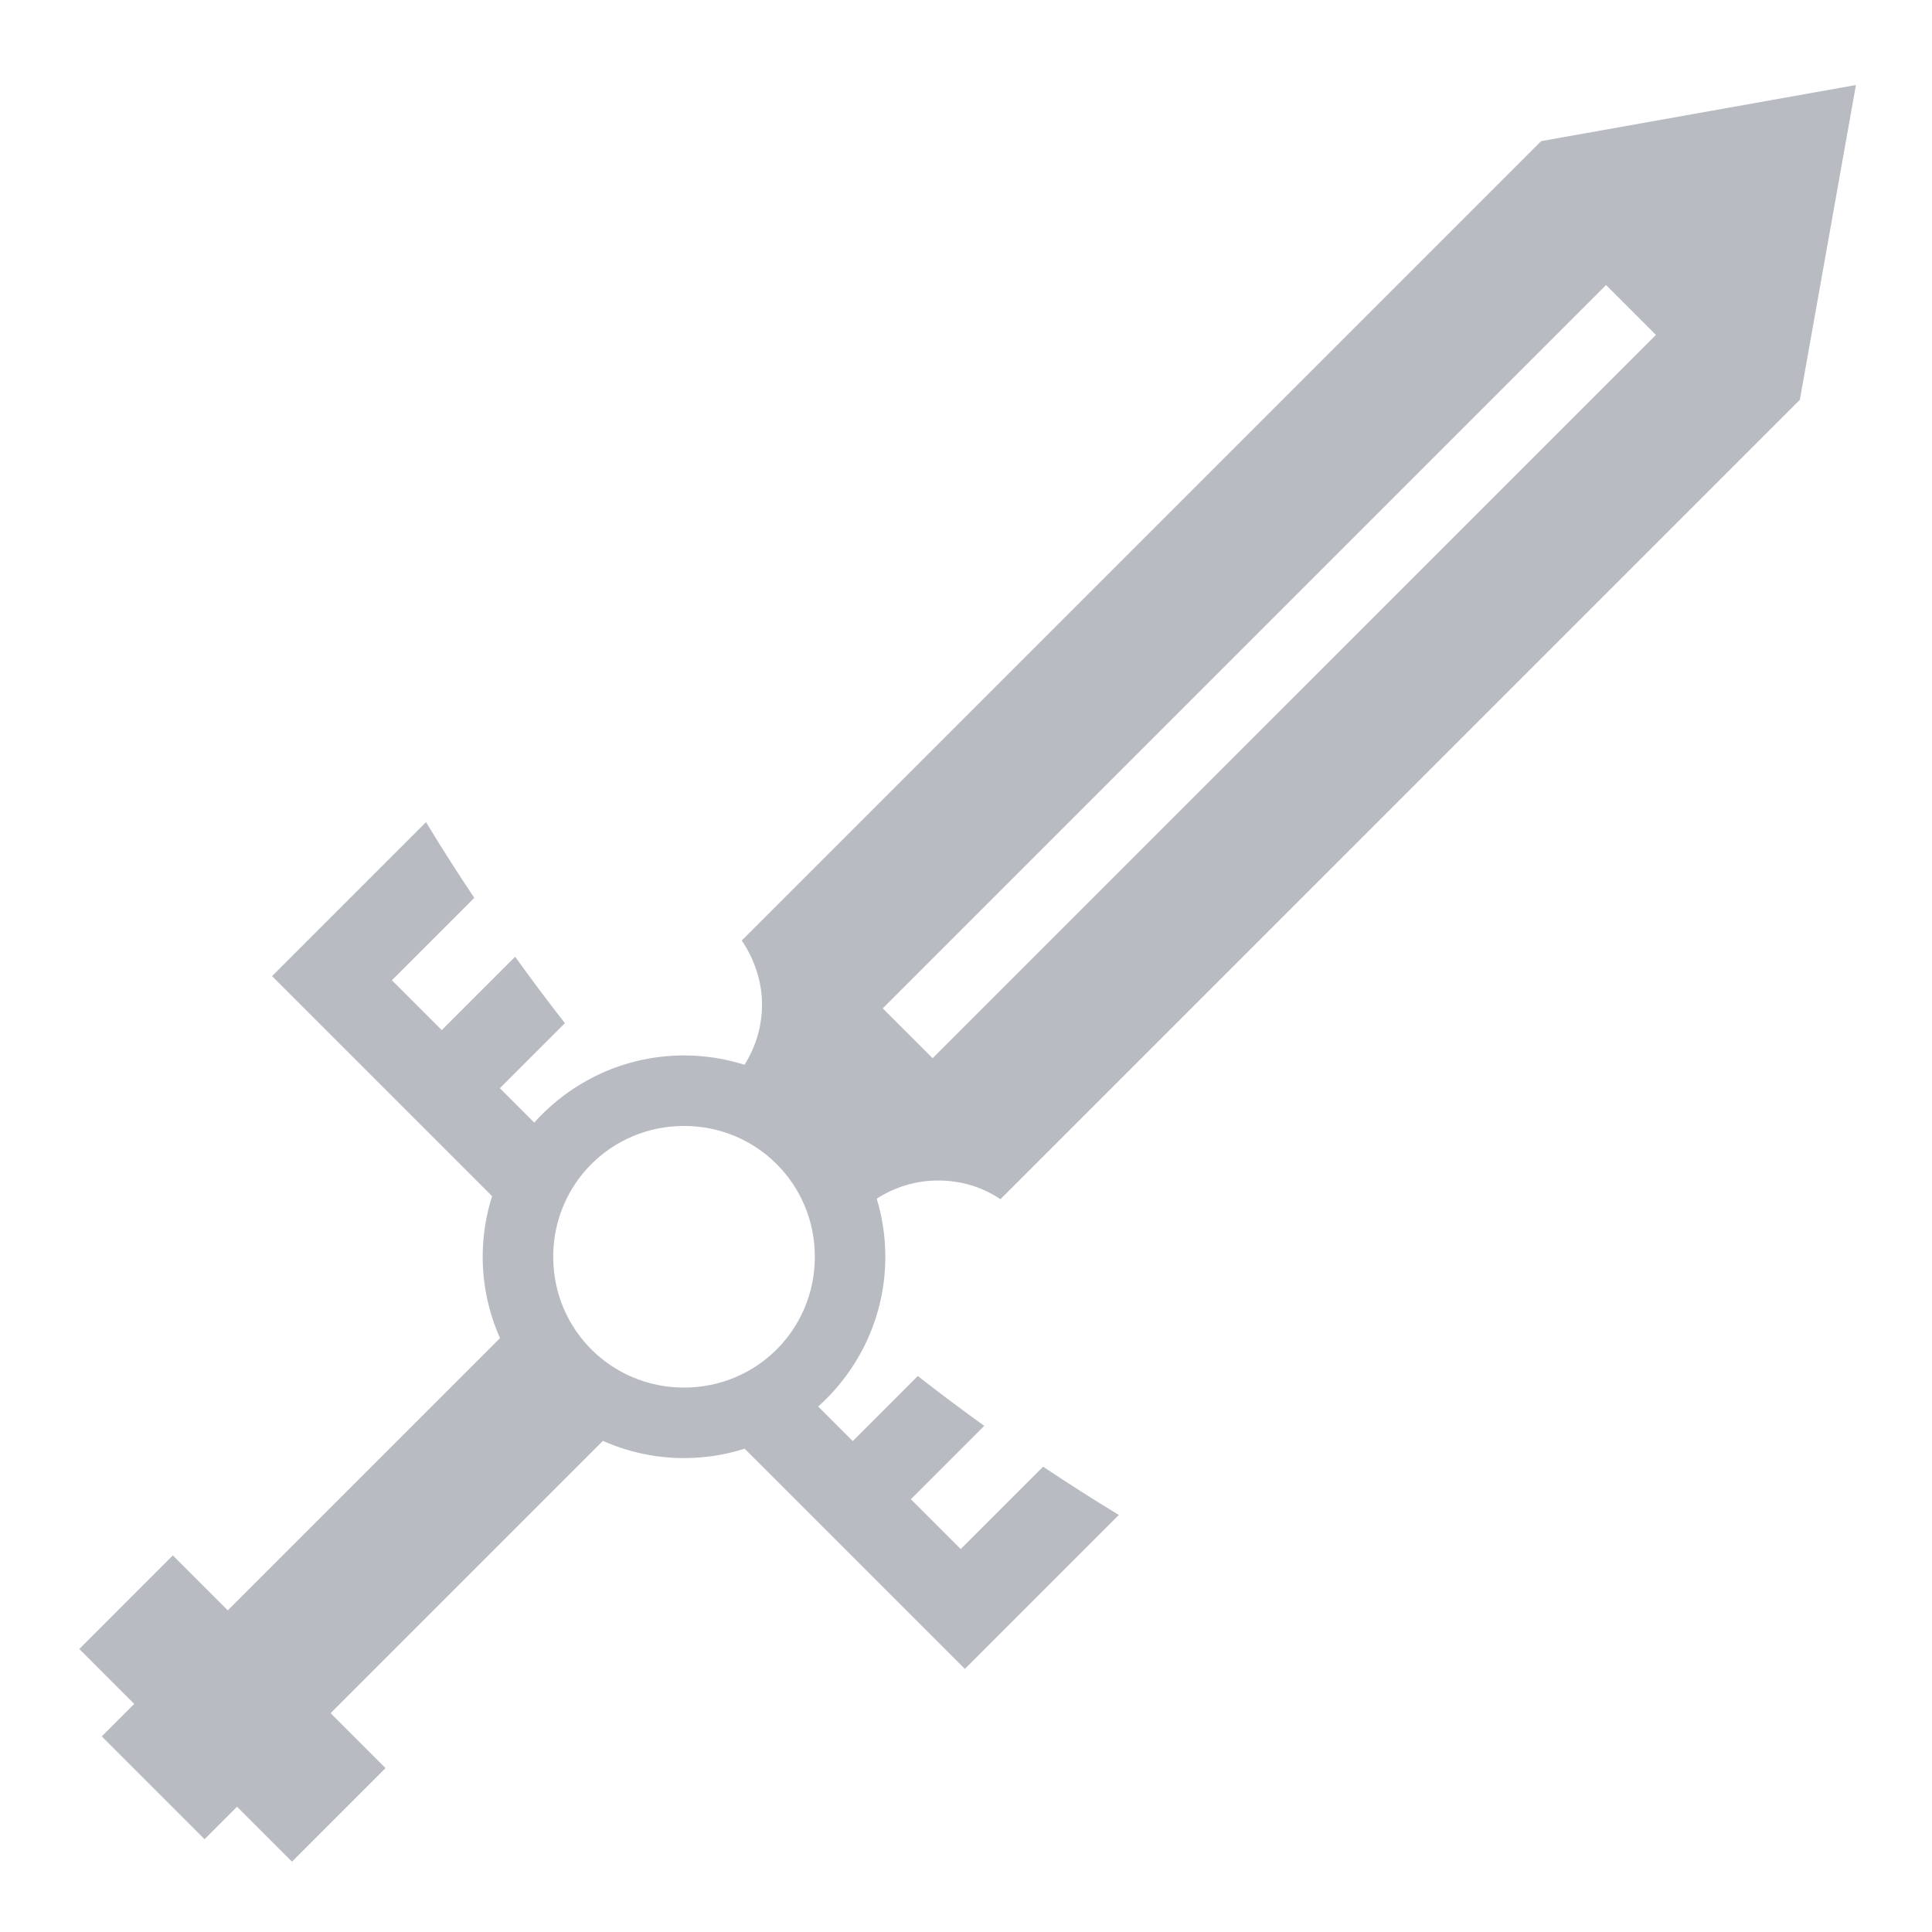
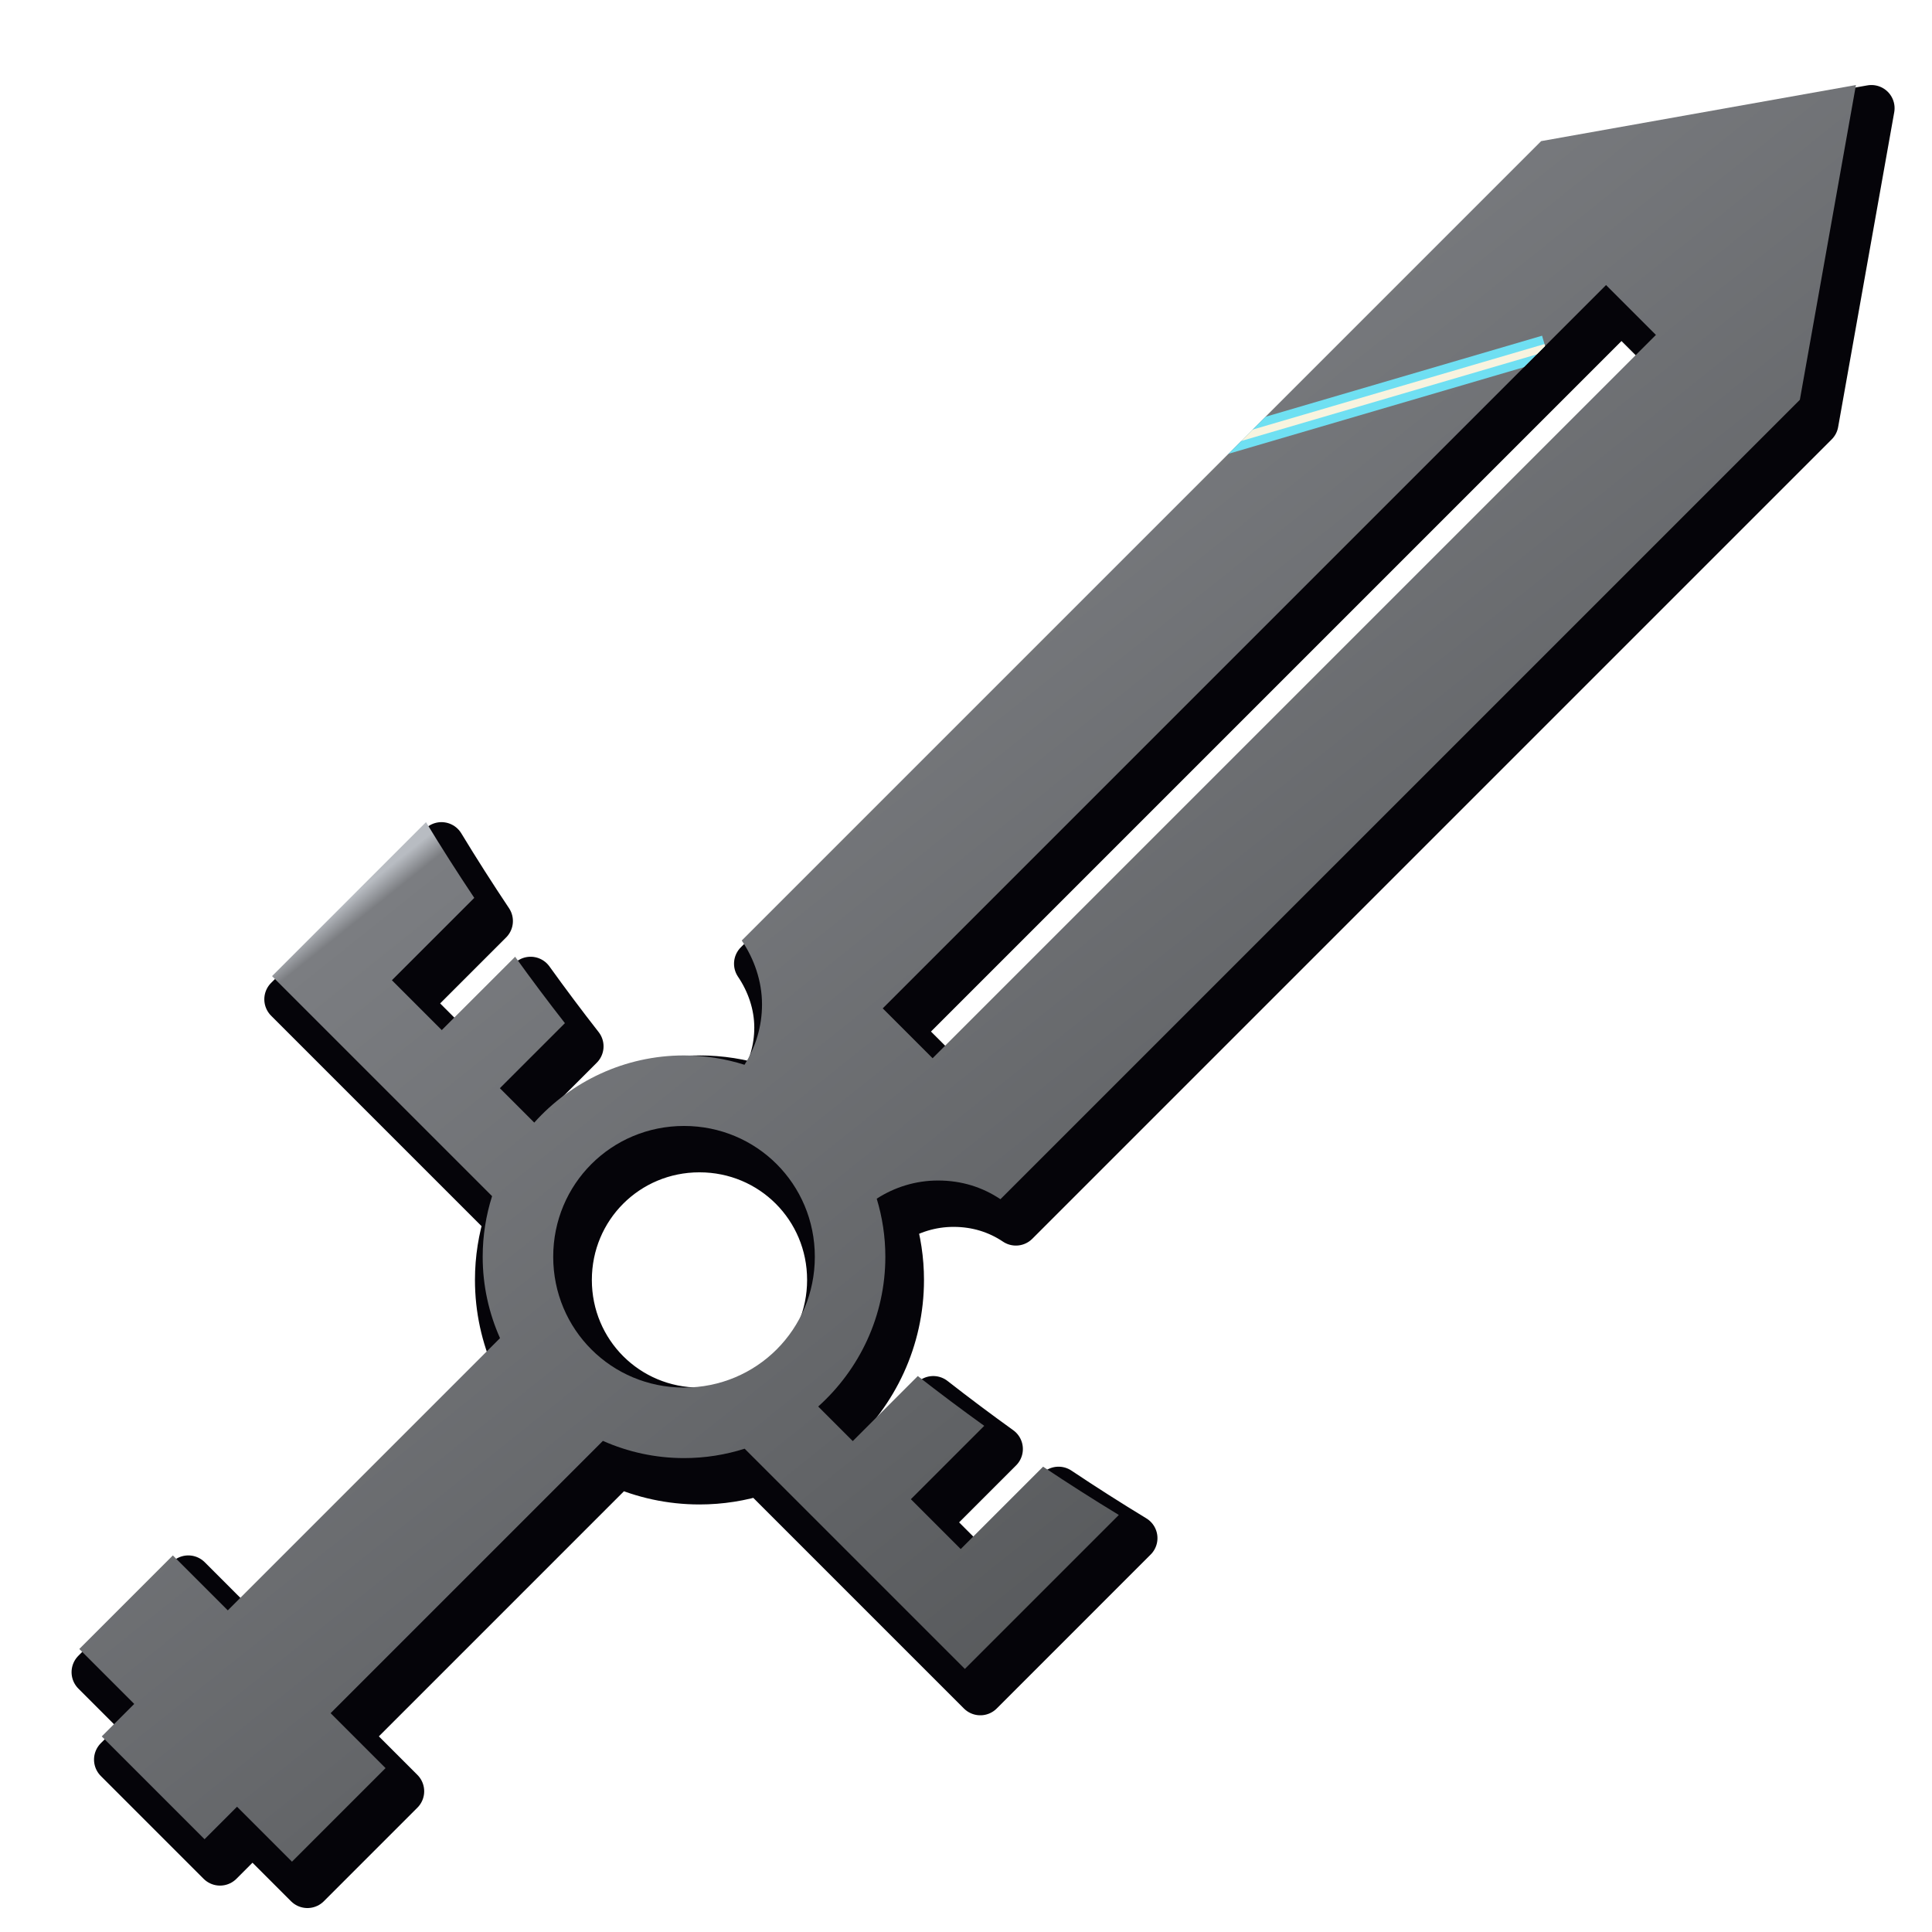
<svg xmlns="http://www.w3.org/2000/svg" viewBox="0 0 512 512" width="128" height="128">
-   <path fill="#B8BCC2" d="M491.844 22.533l-83.42 14.865L196.572 249.25c3.262 4.815 5.37 10.72 5.37 16.932 0 5.863-1.71 11.35-4.643 15.996-5.065-1.606-10.448-2.477-16.027-2.477-15.724 0-29.904 6.89-39.69 17.796l-9.112-9.113 17.237-17.237c-4.515-5.772-8.907-11.645-13.19-17.6l-19.443 19.44-13.215-13.215 21.828-21.827c-4.403-6.59-8.67-13.278-12.792-20.068l-40.802 40.803 58.314 58.314c-1.613 5.075-2.49 10.47-2.49 16.063 0 7.666 1.65 14.96 4.592 21.564l-72.14 72.14-14.56-14.56L21.013 437l14.558 14.56-8.607 8.608 27.246 27.246 8.606-8.61 14.56 14.56 24.798-24.8-14.557-14.556 72.158-72.16c6.586 2.922 13.858 4.562 21.498 4.562 5.593 0 10.988-.877 16.063-2.49l58.363 58.363L296.5 401.48c-6.797-4.127-13.486-8.395-20.068-12.793l-21.83 21.83L241.39 397.3l19.442-19.44c-5.962-4.29-11.835-8.683-17.603-13.194l-17.238 17.238-9.16-9.16c10.905-9.785 17.795-23.965 17.795-39.69 0-5.346-.806-10.51-2.285-15.39 4.703-3.04 10.288-4.817 16.265-4.816 6.21 0 11.776 1.77 16.52 4.955L476.98 105.95l14.864-83.417zm-66.227 53.012l13.215 13.215-191.684 191.68-13.214-13.213L425.617 75.545zM181.273 298.39c19.257 0 34.665 15.41 34.665 34.665 0 19.256-15.408 34.666-34.665 34.666-19.256 0-34.666-15.41-34.666-34.665s15.41-34.666 34.666-34.666z" />
+   <defs>
+     <clipPath id="inkSilhouette">
+       <path fill="#B8BCC2" d="M491.844 22.533l-83.42 14.865L196.572 249.25c3.262 4.815 5.37 10.72 5.37 16.932 0 5.863-1.71 11.35-4.643 15.996-5.065-1.606-10.448-2.477-16.027-2.477-15.724 0-29.904 6.89-39.69 17.796l-9.112-9.113 17.237-17.237c-4.515-5.772-8.907-11.645-13.19-17.6l-19.443 19.44-13.215-13.215 21.828-21.827c-4.403-6.59-8.67-13.278-12.792-20.068l-40.802 40.803 58.314 58.314c-1.613 5.075-2.49 10.47-2.49 16.063 0 7.666 1.65 14.96 4.592 21.564l-72.14 72.14-14.56-14.56L21.013 437l14.558 14.56-8.607 8.608 27.246 27.246 8.606-8.61 14.56 14.56 24.798-24.8-14.557-14.556 72.158-72.16c6.586 2.922 13.858 4.562 21.498 4.562 5.593 0 10.988-.877 16.063-2.49l58.363 58.363L296.5 401.48c-6.797-4.127-13.486-8.395-20.068-12.793l-21.83 21.83L241.39 397.3l19.442-19.44c-5.962-4.29-11.835-8.683-17.603-13.194l-17.238 17.238-9.16-9.16c10.905-9.785 17.795-23.965 17.795-39.69 0-5.346-.806-10.51-2.285-15.39 4.703-3.04 10.288-4.817 16.265-4.816 6.21 0 11.776 1.77 16.52 4.955L476.98 105.95l14.864-83.417zm-66.227 53.012l13.215 13.215-191.684 191.68-13.214-13.213L425.617 75.545zM181.273 298.39c19.257 0 34.665 15.41 34.665 34.665 0 19.256-15.408 34.666-34.665 34.666-19.256 0-34.666-15.41-34.666-34.665s15.41-34.666 34.666-34.666z" />
+     </clipPath>
+     <linearGradient id="inkMetal0" x1="0" y1="0" x2="0.8" y2="1">
+       <stop offset="0" stop-color="#cccfd4" />
+       <stop offset=".35" stop-color="#b8bcc2" />
+       <stop offset=".36" stop-color="#7b7d81" />
+       <stop offset="1" stop-color="#494b4d" />
+     </linearGradient>
+   </defs>
+   <g transform="translate(4.096 6.144)" stroke="#050409" stroke-width="12.288" stroke-linejoin="round">
+     <path fill="#050409" d="M491.844 22.533l-83.42 14.865L196.572 249.25c3.262 4.815 5.37 10.72 5.37 16.932 0 5.863-1.71 11.35-4.643 15.996-5.065-1.606-10.448-2.477-16.027-2.477-15.724 0-29.904 6.89-39.69 17.796l-9.112-9.113 17.237-17.237c-4.515-5.772-8.907-11.645-13.19-17.6l-19.443 19.44-13.215-13.215 21.828-21.827c-4.403-6.59-8.67-13.278-12.792-20.068l-40.802 40.803 58.314 58.314c-1.613 5.075-2.49 10.47-2.49 16.063 0 7.666 1.65 14.96 4.592 21.564l-72.14 72.14-14.56-14.56L21.013 437l14.558 14.56-8.607 8.608 27.246 27.246 8.606-8.61 14.56 14.56 24.798-24.8-14.557-14.556 72.158-72.16c6.586 2.922 13.858 4.562 21.498 4.562 5.593 0 10.988-.877 16.063-2.49l58.363 58.363L296.5 401.48c-6.797-4.127-13.486-8.395-20.068-12.793l-21.83 21.83L241.39 397.3l19.442-19.44c-5.962-4.29-11.835-8.683-17.603-13.194l-17.238 17.238-9.16-9.16c10.905-9.785 17.795-23.965 17.795-39.69 0-5.346-.806-10.51-2.285-15.39 4.703-3.04 10.288-4.817 16.265-4.816 6.21 0 11.776 1.77 16.52 4.955L476.98 105.95l14.864-83.417zm-66.227 53.012l13.215 13.215-191.684 191.68-13.214-13.213L425.617 75.545zM181.273 298.39c19.257 0 34.665 15.41 34.665 34.665 0 19.256-15.408 34.666-34.665 34.666-19.256 0-34.666-15.41-34.666-34.665s15.41-34.666 34.666-34.666z" stroke="#050409" />
+   </g>
+   <g>
+     <path fill="url(#inkMetal0)" d="M491.844 22.533l-83.42 14.865L196.572 249.25c3.262 4.815 5.37 10.72 5.37 16.932 0 5.863-1.71 11.35-4.643 15.996-5.065-1.606-10.448-2.477-16.027-2.477-15.724 0-29.904 6.89-39.69 17.796l-9.112-9.113 17.237-17.237c-4.515-5.772-8.907-11.645-13.19-17.6l-19.443 19.44-13.215-13.215 21.828-21.827c-4.403-6.59-8.67-13.278-12.792-20.068l-40.802 40.803 58.314 58.314c-1.613 5.075-2.49 10.47-2.49 16.063 0 7.666 1.65 14.96 4.592 21.564l-72.14 72.14-14.56-14.56L21.013 437l14.558 14.56-8.607 8.608 27.246 27.246 8.606-8.61 14.56 14.56 24.798-24.8-14.557-14.556 72.158-72.16c6.586 2.922 13.858 4.562 21.498 4.562 5.593 0 10.988-.877 16.063-2.49l58.363 58.363L296.5 401.48c-6.797-4.127-13.486-8.395-20.068-12.793l-21.83 21.83L241.39 397.3l19.442-19.44c-5.962-4.29-11.835-8.683-17.603-13.194l-17.238 17.238-9.16-9.16c10.905-9.785 17.795-23.965 17.795-39.69 0-5.346-.806-10.51-2.285-15.39 4.703-3.04 10.288-4.817 16.265-4.816 6.21 0 11.776 1.77 16.52 4.955L476.98 105.95l14.864-83.417zm-66.227 53.012l13.215 13.215-191.684 191.68-13.214-13.213L425.617 75.545zM181.273 298.39c19.257 0 34.665 15.41 34.665 34.665 0 19.256-15.408 34.666-34.665 34.666-19.256 0-34.666-15.41-34.666-34.665s15.41-34.666 34.666-34.666z" />
+   </g>
+   <g clip-path="url(#inkSilhouette)">
+     <path d="M112.64 179.2L409.6 92.16" fill="none" stroke="#6FEBFF" stroke-width="6.656" opacity=".9" />
+     <path d="M112.64 179.2L409.6 92.16" fill="none" stroke="#FFF4DE" stroke-width="2.048" opacity=".95" />
+   </g>
</svg>
